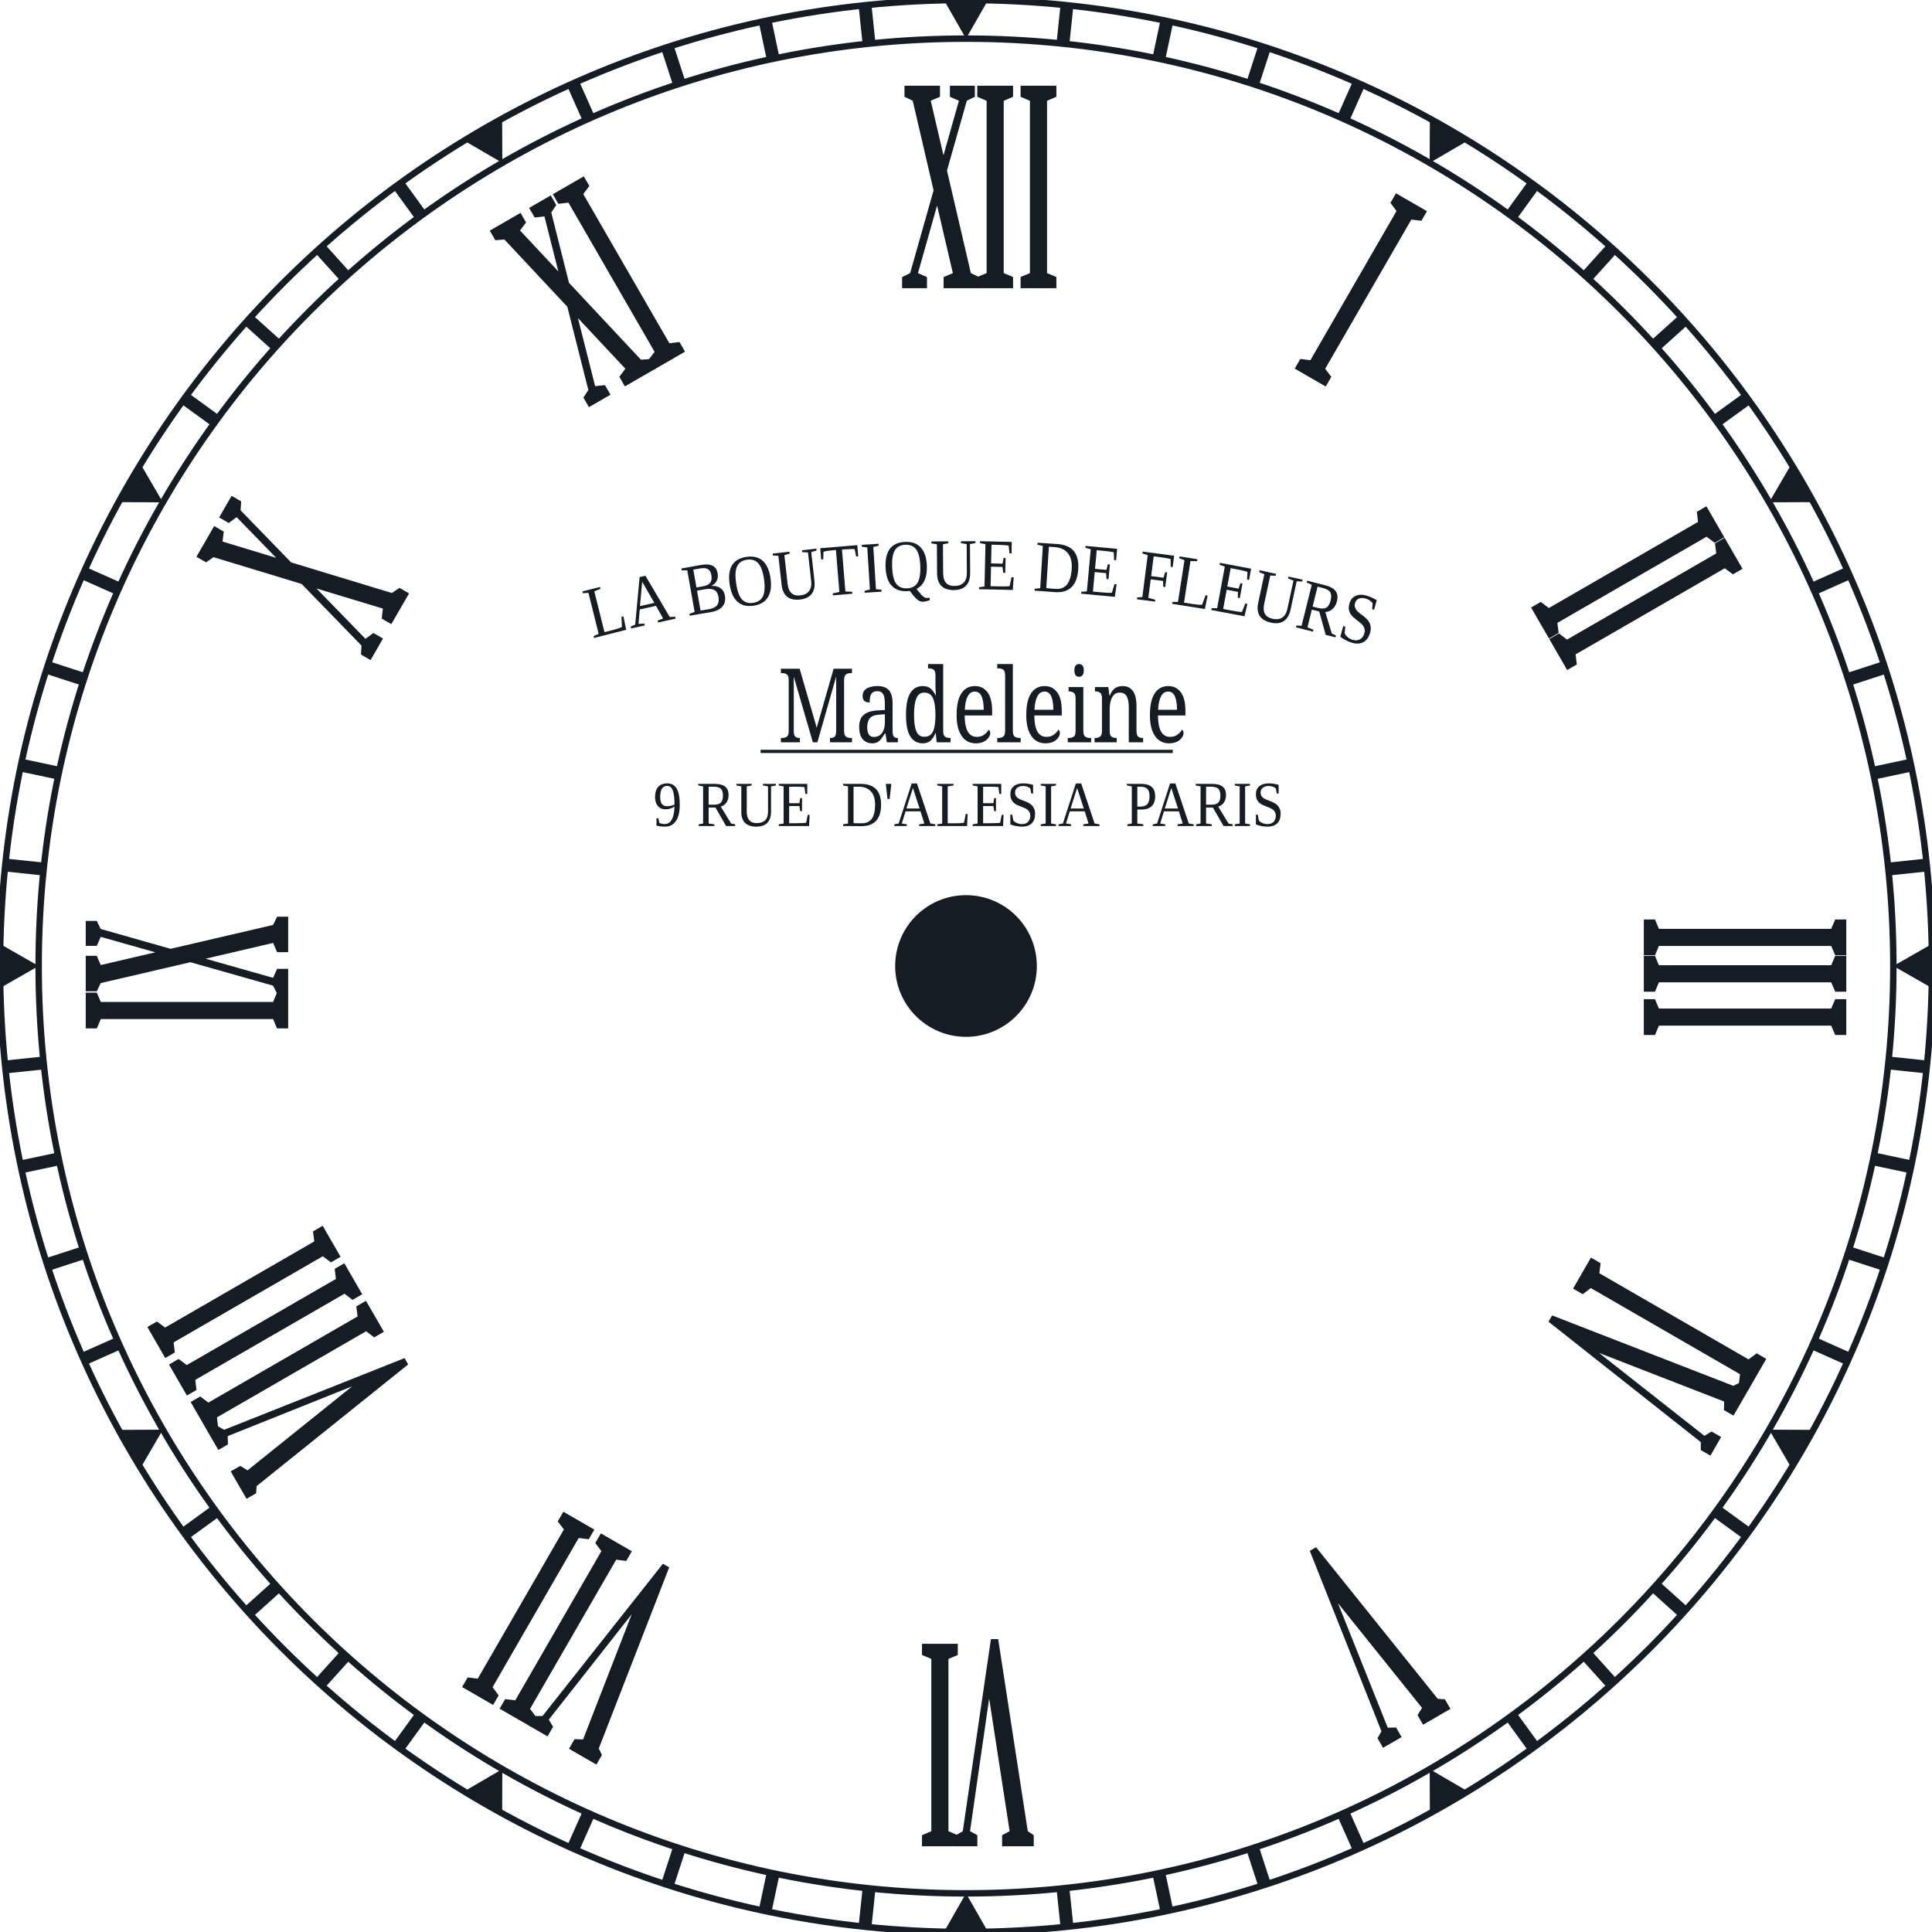
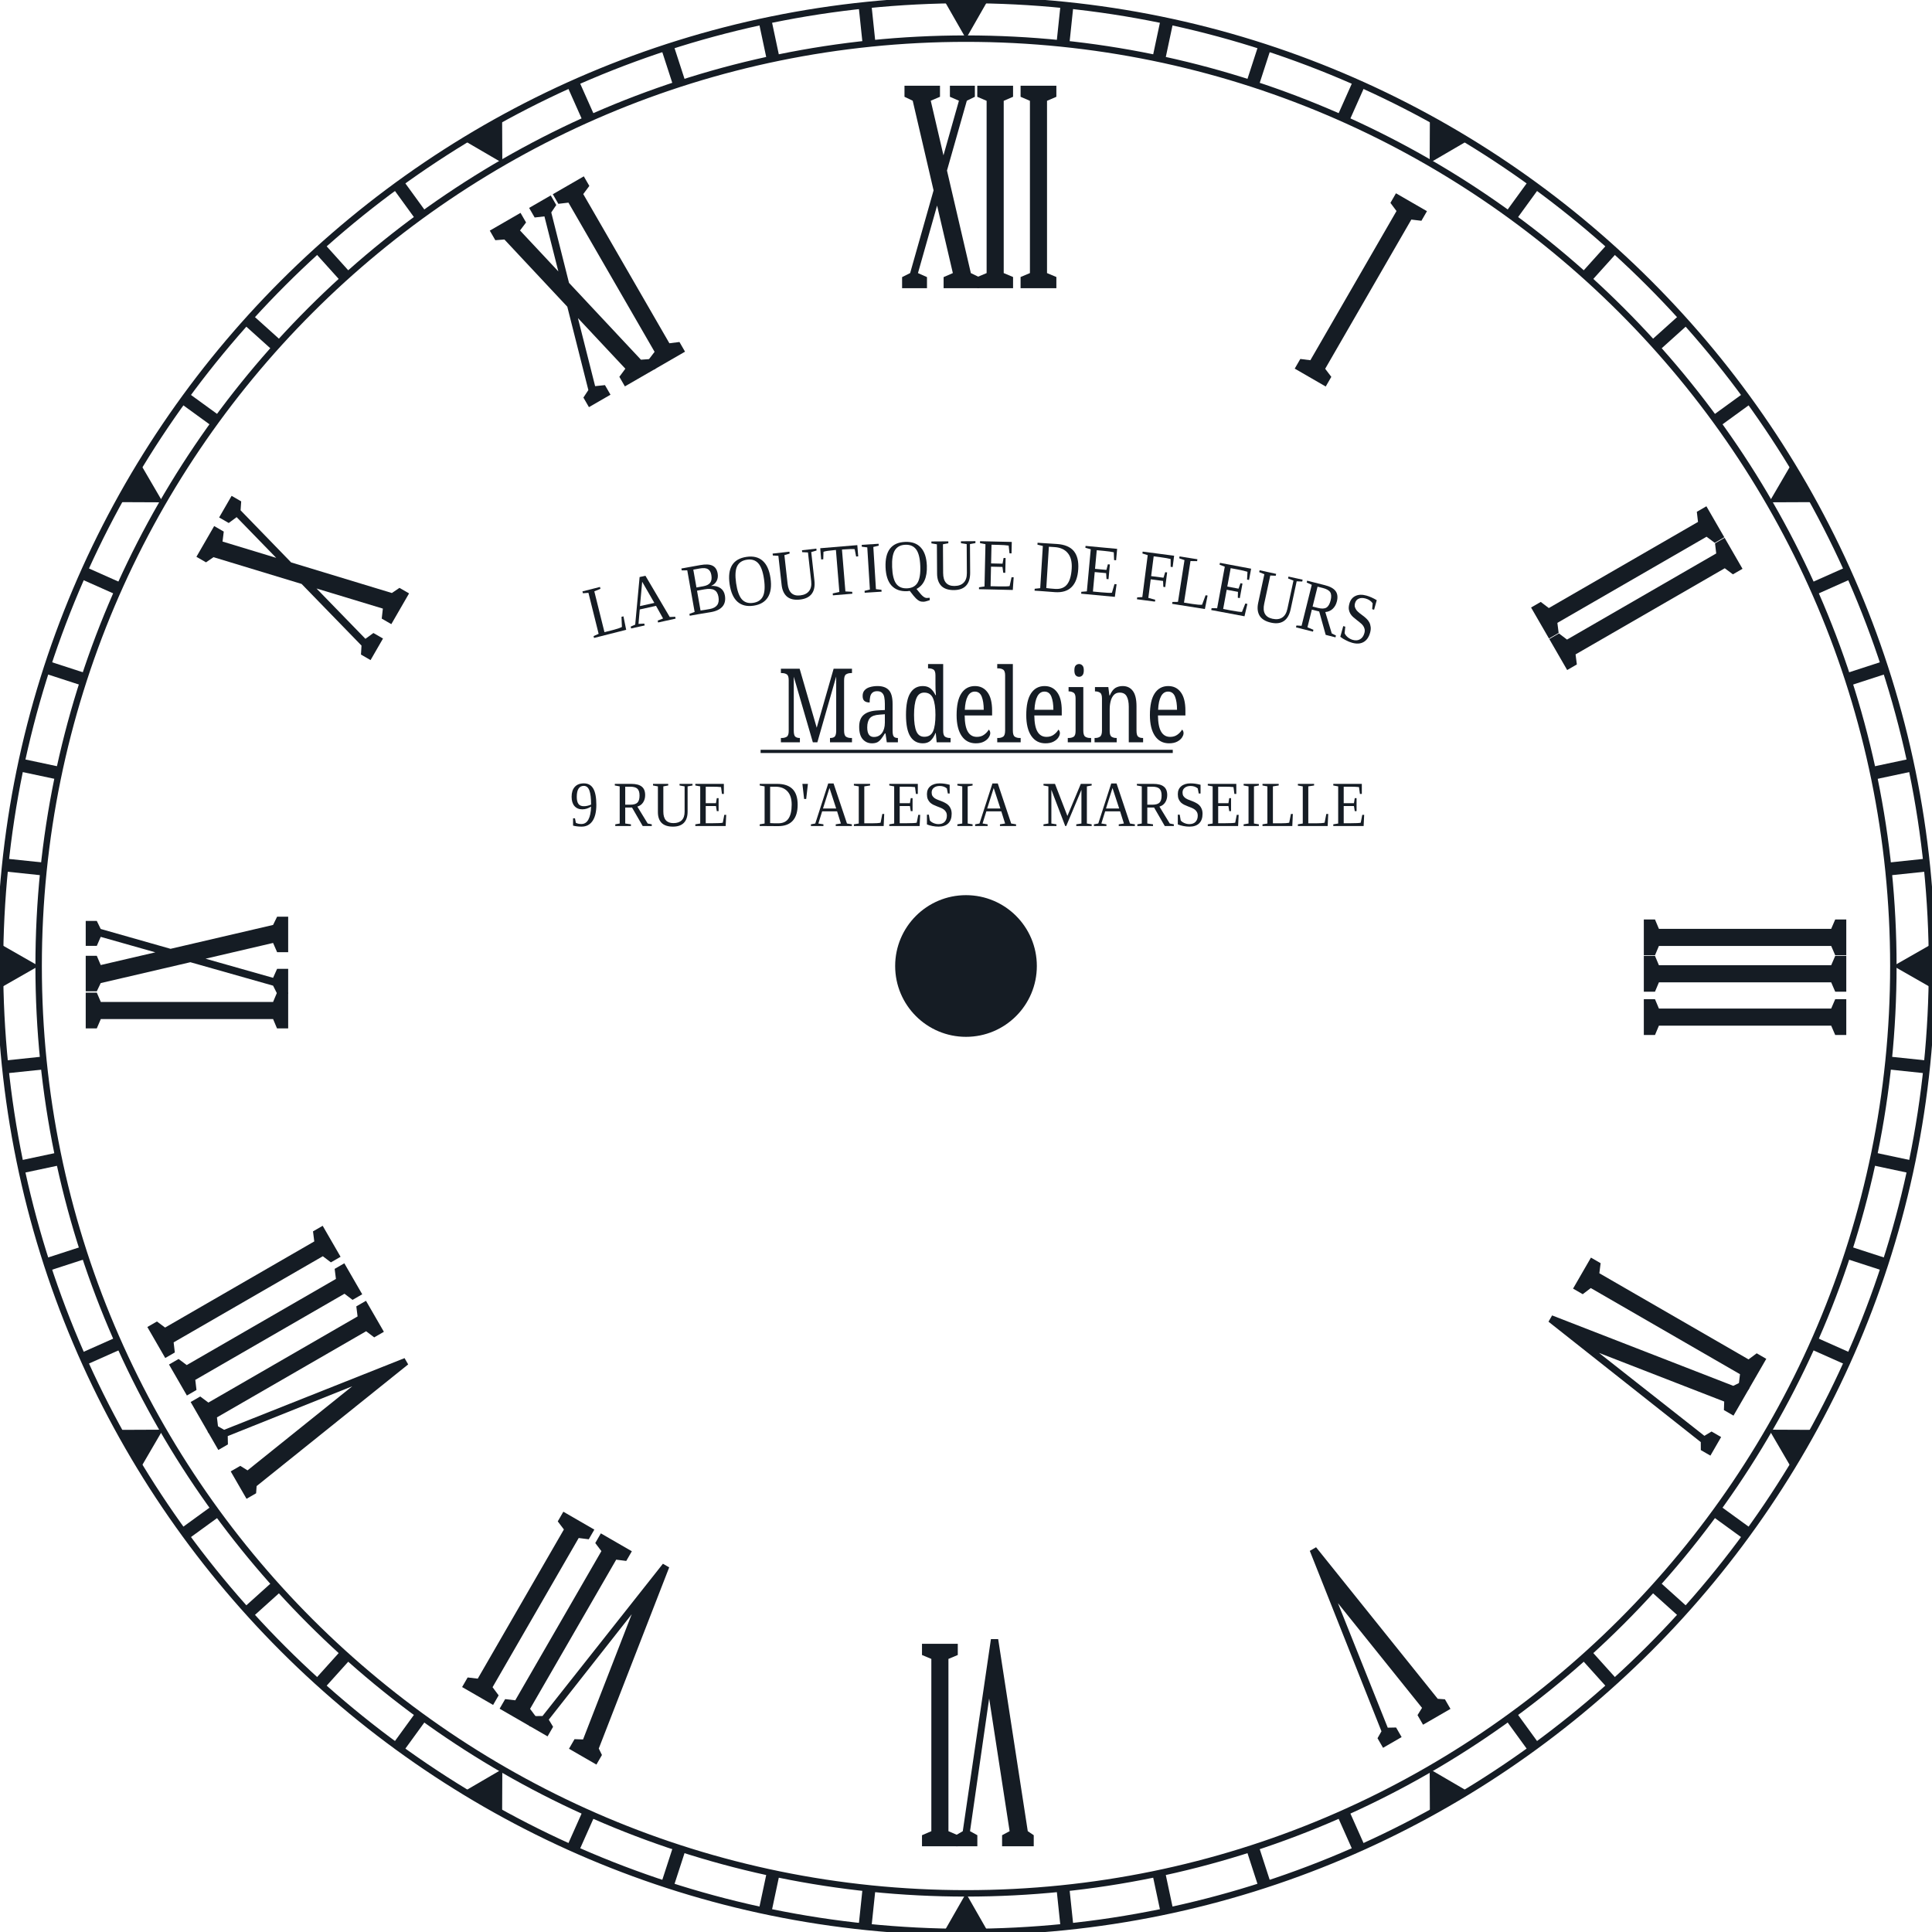
<svg xmlns="http://www.w3.org/2000/svg" width="100%" height="100%" viewBox="0 0 300 300" version="1.1" xml:space="preserve" style="fill-rule:evenodd;clip-rule:evenodd;stroke-linecap:round;stroke-linejoin:round;stroke-miterlimit:1.414;">
  <g transform="matrix(1,0,0,1,-0,-0.00598958)">
    <g id="clockface" transform="matrix(1,0,0,1,-58,-34.994)">
      <clipPath id="_clip1">
        <rect x="58" y="35" width="300" height="300" />
      </clipPath>
      <g clip-path="url(#_clip1)">
        <path d="M208,35C290.787,35 358,102.213 358,185C358,267.787 290.787,335 208,335C125.213,335 58,267.787 58,185C58,102.213 125.213,35 208,35ZM208,41C287.476,41 352,105.524 352,185C352,264.476 287.476,329 208,329C128.524,329 64,264.476 64,185C64,105.524 128.524,41 208,41Z" style="fill:none;stroke-width:1px;stroke:rgb(21,28,36);" />
        <g id="Nabe" transform="matrix(2.2,0,0,2.2,-122,-145)">
          <circle cx="150" cy="150" r="5" style="fill:rgb(21,28,36);" />
        </g>
        <g id="Sekunden">
          <g transform="matrix(0.994522,-0.104528,0.0570155,0.542466,-14.6351,27.9569)">
            <rect x="204" y="54" width="2" height="11" style="fill:rgb(21,28,36);" />
          </g>
          <g transform="matrix(0.978148,-0.207912,0.113406,0.533535,-29.831,52.0889)">
            <rect x="204" y="54" width="2" height="11" style="fill:rgb(21,28,36);" />
          </g>
          <g transform="matrix(0.951057,-0.309017,0.168555,0.518758,-42.4211,77.6771)">
            <rect x="204" y="54" width="2" height="11" style="fill:rgb(21,28,36);" />
          </g>
          <g transform="matrix(0.913545,-0.406737,0.221856,0.498298,-52.2676,104.441)">
            <rect x="204" y="54" width="2" height="11" style="fill:rgb(21,28,36);" />
          </g>
          <g transform="matrix(0.809017,-0.587785,0.32061,0.441282,-63.3292,160.314)">
            <rect x="204" y="54" width="2" height="11" style="fill:rgb(21,28,36);" />
          </g>
          <g transform="matrix(0.743145,-0.669131,0.36498,0.405352,-64.4232,188.811)">
            <rect x="204" y="54" width="2" height="11" style="fill:rgb(21,28,36);" />
          </g>
          <g transform="matrix(0.669131,-0.743145,0.405352,0.36498,-62.5325,217.266)">
            <rect x="204" y="54" width="2" height="11" style="fill:rgb(21,28,36);" />
          </g>
          <g transform="matrix(0.587785,-0.809017,0.441282,0.32061,-57.6778,245.368)">
            <rect x="204" y="54" width="2" height="11" style="fill:rgb(21,28,36);" />
          </g>
          <g transform="matrix(0.406737,-0.913545,0.498298,0.221856,-39.3209,299.286)">
            <rect x="204" y="54" width="2" height="11" style="fill:rgb(21,28,36);" />
          </g>
          <g transform="matrix(0.309017,-0.951057,0.518758,0.168555,-26.0199,324.512)">
            <rect x="204" y="54" width="2" height="11" style="fill:rgb(21,28,36);" />
          </g>
          <g transform="matrix(0.207912,-0.978148,0.533535,0.113406,-10.1549,348.21)">
            <rect x="204" y="54" width="2" height="11" style="fill:rgb(21,28,36);" />
          </g>
          <g transform="matrix(0.104528,-0.994522,0.542466,0.0570155,8.10019,370.119)">
            <rect x="204" y="54" width="2" height="11" style="fill:rgb(21,28,36);" />
          </g>
          <g transform="matrix(-0.104528,-0.994522,0.542466,-0.0570155,50.9569,407.635)">
            <rect x="204" y="54" width="2" height="11" style="fill:rgb(21,28,36);" />
          </g>
          <g transform="matrix(-0.207912,-0.978148,0.533535,-0.113406,75.0889,422.831)">
            <rect x="204" y="54" width="2" height="11" style="fill:rgb(21,28,36);" />
          </g>
          <g transform="matrix(-0.309017,-0.951057,0.518758,-0.168555,100.677,435.421)">
            <rect x="204" y="54" width="2" height="11" style="fill:rgb(21,28,36);" />
          </g>
          <g transform="matrix(-0.406737,-0.913545,0.498298,-0.221856,127.441,445.268)">
            <rect x="204" y="54" width="2" height="11" style="fill:rgb(21,28,36);" />
          </g>
          <g transform="matrix(-0.587785,-0.809017,0.441282,-0.32061,183.314,456.329)">
            <rect x="204" y="54" width="2" height="11" style="fill:rgb(21,28,36);" />
          </g>
          <g transform="matrix(-0.669131,-0.743145,0.405352,-0.36498,211.811,457.423)">
            <rect x="204" y="54" width="2" height="11" style="fill:rgb(21,28,36);" />
          </g>
          <g transform="matrix(-0.743145,-0.669131,0.36498,-0.405352,240.266,455.532)">
            <rect x="204" y="54" width="2" height="11" style="fill:rgb(21,28,36);" />
          </g>
          <g transform="matrix(-0.809017,-0.587785,0.32061,-0.441282,268.368,450.678)">
            <rect x="204" y="54" width="2" height="11" style="fill:rgb(21,28,36);" />
          </g>
          <g transform="matrix(-0.913545,-0.406737,0.221856,-0.498298,322.286,432.321)">
            <rect x="204" y="54" width="2" height="11" style="fill:rgb(21,28,36);" />
          </g>
          <g transform="matrix(-0.951057,-0.309017,0.168555,-0.518758,347.512,419.02)">
            <rect x="204" y="54" width="2" height="11" style="fill:rgb(21,28,36);" />
          </g>
          <g transform="matrix(-0.978148,-0.207912,0.113406,-0.533535,371.21,403.155)">
            <rect x="204" y="54" width="2" height="11" style="fill:rgb(21,28,36);" />
          </g>
          <g transform="matrix(-0.994522,-0.104528,0.0570155,-0.542466,393.119,384.9)">
            <rect x="204" y="54" width="2" height="11" style="fill:rgb(21,28,36);" />
          </g>
          <g transform="matrix(0.994522,-0.104528,0.0570155,0.542466,16.0963,320.346)">
            <rect x="204" y="54" width="2" height="11" style="fill:rgb(21,28,36);" />
          </g>
          <g transform="matrix(0.978148,-0.207912,0.113406,0.533535,31.2951,339.664)">
            <rect x="204" y="54" width="2" height="11" style="fill:rgb(21,28,36);" />
          </g>
          <g transform="matrix(0.951057,-0.309017,0.168555,0.518758,48.4299,357.288)">
            <rect x="204" y="54" width="2" height="11" style="fill:rgb(21,28,36);" />
          </g>
          <g transform="matrix(0.913545,-0.406737,0.221856,0.498298,67.313,373.023)">
            <rect x="204" y="54" width="2" height="11" style="fill:rgb(21,28,36);" />
          </g>
          <g transform="matrix(0.809017,-0.587785,0.32061,0.441282,109.48,398.165)">
            <rect x="204" y="54" width="2" height="11" style="fill:rgb(21,28,36);" />
          </g>
          <g transform="matrix(0.743145,-0.669131,0.36498,0.405352,132.301,407.296)">
            <rect x="204" y="54" width="2" height="11" style="fill:rgb(21,28,36);" />
          </g>
          <g transform="matrix(0.669131,-0.743145,0.405352,0.36498,155.952,413.991)">
            <rect x="204" y="54" width="2" height="11" style="fill:rgb(21,28,36);" />
          </g>
          <g transform="matrix(0.587785,-0.809017,0.441282,0.32061,180.173,418.177)">
            <rect x="204" y="54" width="2" height="11" style="fill:rgb(21,28,36);" />
          </g>
          <g transform="matrix(0.406737,-0.913545,0.498298,0.221856,229.261,418.867)">
            <rect x="204" y="54" width="2" height="11" style="fill:rgb(21,28,36);" />
          </g>
          <g transform="matrix(0.309017,-0.951057,0.518758,0.168555,253.591,415.363)">
            <rect x="204" y="54" width="2" height="11" style="fill:rgb(21,28,36);" />
          </g>
          <g transform="matrix(0.207912,-0.978148,0.533535,0.113406,277.42,409.336)">
            <rect x="204" y="54" width="2" height="11" style="fill:rgb(21,28,36);" />
          </g>
          <g transform="matrix(0.104528,-0.994522,0.542466,0.0570155,300.49,400.85)">
            <rect x="204" y="54" width="2" height="11" style="fill:rgb(21,28,36);" />
          </g>
          <g transform="matrix(-0.104528,-0.994522,0.542466,-0.0570155,343.346,376.904)">
            <rect x="204" y="54" width="2" height="11" style="fill:rgb(21,28,36);" />
          </g>
          <g transform="matrix(-0.207912,-0.978148,0.533535,-0.113406,362.664,361.705)">
            <rect x="204" y="54" width="2" height="11" style="fill:rgb(21,28,36);" />
          </g>
          <g transform="matrix(-0.309017,-0.951057,0.518758,-0.168555,380.288,344.57)">
            <rect x="204" y="54" width="2" height="11" style="fill:rgb(21,28,36);" />
          </g>
          <g transform="matrix(-0.406737,-0.913545,0.498298,-0.221856,396.023,325.687)">
            <rect x="204" y="54" width="2" height="11" style="fill:rgb(21,28,36);" />
          </g>
          <g transform="matrix(-0.587785,-0.809017,0.441282,-0.32061,421.165,283.52)">
            <rect x="204" y="54" width="2" height="11" style="fill:rgb(21,28,36);" />
          </g>
          <g transform="matrix(-0.669131,-0.743145,0.405352,-0.36498,430.296,260.699)">
            <rect x="204" y="54" width="2" height="11" style="fill:rgb(21,28,36);" />
          </g>
          <g transform="matrix(-0.743145,-0.669131,0.36498,-0.405352,436.991,237.048)">
            <rect x="204" y="54" width="2" height="11" style="fill:rgb(21,28,36);" />
          </g>
          <g transform="matrix(-0.809017,-0.587785,0.32061,-0.441282,441.177,212.827)">
            <rect x="204" y="54" width="2" height="11" style="fill:rgb(21,28,36);" />
          </g>
          <g transform="matrix(-0.913545,-0.406737,0.221856,-0.498298,441.867,163.739)">
            <rect x="204" y="54" width="2" height="11" style="fill:rgb(21,28,36);" />
          </g>
          <g transform="matrix(-0.951057,-0.309017,0.168555,-0.518758,438.363,139.409)">
            <rect x="204" y="54" width="2" height="11" style="fill:rgb(21,28,36);" />
          </g>
          <g transform="matrix(-0.978148,-0.207912,0.113406,-0.533535,432.336,115.58)">
            <rect x="204" y="54" width="2" height="11" style="fill:rgb(21,28,36);" />
          </g>
          <g transform="matrix(-0.994522,-0.104528,0.0570155,-0.542466,423.85,92.5104)">
            <rect x="204" y="54" width="2" height="11" style="fill:rgb(21,28,36);" />
          </g>
        </g>
        <g id="Stunden">
          <g transform="matrix(-1.7146,5.51457e-16,-4.82437e-16,-1.5,559.493,77)">
            <path d="M205,24L207,28L203,28L205,24Z" style="fill:rgb(21,28,36);" />
          </g>
          <g transform="matrix(-1.48489,0.8573,-0.75,-1.29904,458.402,-84.2772)">
            <path d="M205,24L207,28L203,28L205,24Z" style="fill:rgb(21,28,36);" />
          </g>
          <g transform="matrix(-0.8573,1.48489,-1.29904,-0.75,290.216,-173.402)">
            <path d="M205,24L207,28L203,28L205,24Z" style="fill:rgb(21,28,36);" />
          </g>
          <g transform="matrix(1.22125e-15,1.7146,-1.5,8.88178e-16,100,-166.493)">
            <path d="M205,24L207,28L203,28L205,24Z" style="fill:rgb(21,28,36);" />
          </g>
          <g transform="matrix(0.8573,1.48489,-1.29904,0.75,-61.2772,-65.4018)">
            <path d="M205,24L207,28L203,28L205,24Z" style="fill:rgb(21,28,36);" />
          </g>
          <g transform="matrix(1.48489,0.8573,-0.75,1.29904,-150.402,102.784)">
            <path d="M205,24L207,28L203,28L205,24Z" style="fill:rgb(21,28,36);" />
          </g>
          <g transform="matrix(1.7146,4.19956e-16,-3.67394e-16,1.5,-143.493,293)">
            <path d="M205,24L207,28L203,28L205,24Z" style="fill:rgb(21,28,36);" />
          </g>
          <g transform="matrix(1.48489,-0.8573,0.75,1.29904,-42.4018,454.277)">
            <path d="M205,24L207,28L203,28L205,24Z" style="fill:rgb(21,28,36);" />
          </g>
          <g transform="matrix(0.8573,-1.48489,1.29904,0.75,125.784,543.402)">
            <path d="M205,24L207,28L203,28L205,24Z" style="fill:rgb(21,28,36);" />
          </g>
          <g transform="matrix(-2.22045e-16,-1.7146,1.5,-1.11022e-16,316,536.493)">
            <path d="M205,24L207,28L203,28L205,24Z" style="fill:rgb(21,28,36);" />
          </g>
          <g transform="matrix(-0.8573,-1.48489,1.29904,-0.75,477.277,435.402)">
            <path d="M205,24L207,28L203,28L205,24Z" style="fill:rgb(21,28,36);" />
          </g>
          <g transform="matrix(-1.48489,-0.8573,0.75,-1.29904,566.402,267.216)">
            <path d="M205,24L207,28L203,28L205,24Z" style="fill:rgb(21,28,36);" />
          </g>
        </g>
        <g id="Nummern" transform="matrix(1,0,0,1,1.65024,0.049098)">
          <g transform="matrix(0.36,0,0,1,143.777,59)">
            <text x="145.361px" y="20.699px" style="font-family:'TimesNewRomanPS-BoldMT', 'Times New Roman', serif;font-weight:700;font-size:48px;fill:rgb(21,28,36);">X<tspan x="177.049px 192.752px " y="20.699px 20.699px ">II</tspan>
            </text>
          </g>
          <g transform="matrix(0.18,-0.311769,0.866025,0.5,68.621,174.461)">
            <text x="151.014px" y="20.699px" style="font-family:'TimesNewRomanPS-BoldMT', 'Times New Roman', serif;font-weight:700;font-size:48px;fill:rgb(21,28,36);">X</text>
          </g>
          <g transform="matrix(-0.311769,-0.18,0.5,-0.866025,199.818,325.918)">
            <text x="145.361px" y="20.699px" style="font-family:'TimesNewRomanPS-BoldMT', 'Times New Roman', serif;font-weight:700;font-size:48px;fill:rgb(21,28,36);">V<tspan x="177.049px 192.752px " y="20.699px 20.699px ">II</tspan>
            </text>
          </g>
          <g transform="matrix(3.19744e-16,0.36,-1,8.88178e-16,332.301,123.778)">
            <text x="148.238px" y="20.699px" style="font-family:'TimesNewRomanPS-BoldMT', 'Times New Roman', serif;font-weight:700;font-size:48px;fill:rgb(21,28,36);">I<tspan x="163.942px 179.645px " y="20.699px 20.699px ">II</tspan>
            </text>
          </g>
          <g transform="matrix(0.18,0.311769,-0.866025,0.5,284.536,71.3304)">
            <text x="151.065px" y="20.699px" style="font-family:'TimesNewRomanPS-BoldMT', 'Times New Roman', serif;font-weight:700;font-size:48px;fill:rgb(21,28,36);">I<tspan x="166.768px " y="20.699px ">I</tspan>
            </text>
          </g>
          <g transform="matrix(0.311769,-0.18,0.5,0.866025,90.9727,107.081)">
            <text x="148.187px" y="20.699px" style="font-family:'TimesNewRomanPS-BoldMT', 'Times New Roman', serif;font-weight:700;font-size:48px;fill:rgb(21,28,36);">X<tspan x="179.875px " y="20.699px ">I</tspan>
            </text>
          </g>
          <g transform="matrix(-0.36,1.15785e-16,-3.21625e-16,-1,270.414,310.902)">
            <text x="148.187px" y="20.699px" style="font-family:'TimesNewRomanPS-BoldMT', 'Times New Roman', serif;font-weight:700;font-size:48px;fill:rgb(21,28,36);">V<tspan x="179.875px " y="20.699px ">I</tspan>
            </text>
          </g>
          <g transform="matrix(-0.18,0.311769,-0.866025,-0.5,348.284,193.875)">
            <text x="148.187px" y="20.699px" style="font-family:'TimesNewRomanPS-BoldMT', 'Times New Roman', serif;font-weight:700;font-size:48px;fill:rgb(21,28,36);">I<tspan x="163.891px " y="20.699px ">V</tspan>
            </text>
          </g>
          <g transform="matrix(0.311769,0.18,-0.5,0.866025,219.26,46.2715)">
            <text x="153.891px" y="20.699px" style="font-family:'TimesNewRomanPS-BoldMT', 'Times New Roman', serif;font-weight:700;font-size:48px;fill:rgb(21,28,36);">I</text>
          </g>
          <g transform="matrix(-4.79616e-16,-0.36,1,-1.33227e-15,80.3989,248.573)">
            <text x="148.187px" y="20.699px" style="font-family:'TimesNewRomanPS-BoldMT', 'Times New Roman', serif;font-weight:700;font-size:48px;fill:rgb(21,28,36);">I<tspan x="163.891px " y="20.699px ">X</tspan>
            </text>
          </g>
          <g transform="matrix(-0.18,-0.311769,0.866025,-0.5,129.685,306.924)">
            <text x="142.534px" y="20.699px" style="font-family:'TimesNewRomanPS-BoldMT', 'Times New Roman', serif;font-weight:700;font-size:48px;fill:rgb(21,28,36);">V<tspan x="174.222px 189.926px 205.63px " y="20.699px 20.699px 20.699px ">III</tspan>
            </text>
          </g>
          <g transform="matrix(-0.311769,0.18,-0.5,-0.866025,323.461,263.725)">
            <text x="151.014px" y="20.699px" style="font-family:'TimesNewRomanPS-BoldMT', 'Times New Roman', serif;font-weight:700;font-size:48px;fill:rgb(21,28,36);">V</text>
          </g>
        </g>
        <g id="Texte" transform="matrix(1,0,0,1,0,10)">
          <g transform="matrix(2.68656e-16,-0.948387,0.939785,2.66219e-16,-102.719,497.545)">
            <g>
              <g transform="matrix(0.216695,0.863123,-0.9699,0.243502,569.189,-136.441)">
                <text x="393.733px" y="268.869px" style="font-family:'TimesNewRomanPSMT', 'Times New Roman', serif;font-size:12px;fill:rgb(21,28,36);">L</text>
              </g>
              <g transform="matrix(0.19041,0.8693,-0.976841,0.213966,588.878,-127.365)">
                <text x="395.342px" y="275.186px" style="font-family:'TimesNewRomanPSMT', 'Times New Roman', serif;font-size:12px;fill:rgb(21,28,36);">A</text>
              </g>
              <g transform="matrix(0.156618,0.876019,-0.984391,0.175994,615.389,-113.541)">
                <text x="397.389px" y="284.682px" style="font-family:'TimesNewRomanPSMT', 'Times New Roman', serif;font-size:12px;fill:rgb(21,28,36);">B</text>
              </g>
              <g transform="matrix(0.12828,0.880615,-0.989556,0.14415,636.169,-101.417)">
                <text x="398.659px" y="291.696px" style="font-family:'TimesNewRomanPSMT', 'Times New Roman', serif;font-size:12px;fill:rgb(21,28,36);">O</text>
              </g>
              <g transform="matrix(0.0997428,0.884302,-0.993699,0.112082,657.361,-87.7456)">
                <text x="399.786px" y="299.337px" style="font-family:'TimesNewRomanPSMT', 'Times New Roman', serif;font-size:12px;fill:rgb(21,28,36);">U</text>
              </g>
              <g transform="matrix(0.073456,0.886872,-0.996587,0.0825432,677.173,-73.6731)">
                <text x="400.655px" y="306.997px" style="font-family:'TimesNewRomanPSMT', 'Times New Roman', serif;font-size:12px;fill:rgb(21,28,36);">T</text>
              </g>
              <g transform="matrix(0.0556132,0.88817,-0.998045,0.0624932,691.763,-62.41)">
                <text x="401.185px" y="313.502px" style="font-family:'TimesNewRomanPSMT', 'Times New Roman', serif;font-size:12px;fill:rgb(21,28,36);">I</text>
              </g>
              <g transform="matrix(0.0340157,0.889259,-0.999269,0.0382238,704.594,-52.0623)">
                <text x="401.44px" y="317.041px" style="font-family:'TimesNewRomanPSMT', 'Times New Roman', serif;font-size:12px;fill:rgb(21,28,36);">Q</text>
              </g>
              <g transform="matrix(0.00580211,0.88989,-0.999979,0.00651989,724.151,-34.8899)">
                <text x="401.749px" y="324.74px" style="font-family:'TimesNewRomanPSMT', 'Times New Roman', serif;font-size:12px;fill:rgb(21,28,36);">U</text>
              </g>
              <g transform="matrix(-0.0200869,0.889683,-0.999745,-0.0225718,742.254,-17.5078)">
                <text x="401.803px" y="332.465px" style="font-family:'TimesNewRomanPSMT', 'Times New Roman', serif;font-size:12px;fill:rgb(21,28,36);">E</text>
              </g>
              <g transform="matrix(-0.0559584,0.888148,-0.998021,-0.062881,765.015,6.48247)">
                <text x="401.569px" y="341.652px" style="font-family:'TimesNewRomanPSMT', 'Times New Roman', serif;font-size:12px;fill:rgb(21,28,36);">D</text>
              </g>
              <g transform="matrix(-0.0824032,0.886086,-0.995704,-0.0925973,781.986,26.3025)">
                <text x="401.086px" y="349.35px" style="font-family:'TimesNewRomanPSMT', 'Times New Roman', serif;font-size:12px;fill:rgb(21,28,36);">E</text>
              </g>
              <g transform="matrix(-0.114718,0.882484,-0.991656,-0.128909,801.611,51.5524)">
                <text x="400.192px" y="358.501px" style="font-family:'TimesNewRomanPSMT', 'Times New Roman', serif;font-size:12px;fill:rgb(21,28,36);">F</text>
              </g>
              <g transform="matrix(-0.138401,0.879081,-0.987832,-0.155523,814.675,69.9175)">
                <text x="399.439px" y="364.386px" style="font-family:'TimesNewRomanPSMT', 'Times New Roman', serif;font-size:12px;fill:rgb(21,28,36);">L</text>
              </g>
              <g transform="matrix(-0.162529,0.874942,-0.983181,-0.182635,827.799,89.9709)">
                <text x="398.433px" y="370.847px" style="font-family:'TimesNewRomanPSMT', 'Times New Roman', serif;font-size:12px;fill:rgb(21,28,36);">E</text>
              </g>
              <g transform="matrix(-0.188905,0.869628,-0.97721,-0.212275,840.967,111.864)">
                <text x="397.265px" y="377.255px" style="font-family:'TimesNewRomanPSMT', 'Times New Roman', serif;font-size:12px;fill:rgb(21,28,36);">U</text>
              </g>
              <g transform="matrix(-0.216612,0.863144,-0.969924,-0.243409,854.555,136.953)">
                <text x="395.641px" y="384.787px" style="font-family:'TimesNewRomanPSMT', 'Times New Roman', serif;font-size:12px;fill:rgb(21,28,36);">R</text>
              </g>
              <g transform="matrix(-0.239757,0.857004,-0.963023,-0.269418,865.569,159.641)">
                <text x="393.913px" y="391.696px" style="font-family:'TimesNewRomanPSMT', 'Times New Roman', serif;font-size:12px;fill:rgb(21,28,36);">S</text>
              </g>
            </g>
          </g>
-           <g transform="matrix(0.9,0,0,1,68.1418,98)">
-             <text x="101.418px" y="55.267px" style="font-family:'TimesNewRomanPSMT', 'Times New Roman', serif;font-size:10px;fill:rgb(21,28,36);">9 RUE  D'ALESIA<tspan x="177.88px 180.38px 182.88px 187.421px 194.643px " y="55.267px 55.267px 55.267px 55.267px 55.267px ">  PAR</tspan>IS</text>
+           <g transform="matrix(0.9,0,0,1,66.8465,98)">
+             <text x="88.465px" y="55.267px" style="font-family:'TimesNewRomanPSMT', 'Times New Roman', serif;font-size:10px;fill:rgb(21,28,36);">9 RUE  D'ALESIA<tspan x="164.927px 167.427px " y="55.267px 55.267px ">  </tspan>MARSEILLE</text>
          </g>
          <g transform="matrix(0.8,0,0,1,82.1537,85)">
            <text x="120.768px" y="55.267px" style="font-family:'Georgia', serif;font-size:16px;fill:rgb(21,28,36);">Madeleine</text>
          </g>
          <g transform="matrix(0.901408,1.73183e-16,1.73183e-16,0.194333,72.4445,120.939)">
            <rect x="115" y="105.427" width="71" height="2.573" style="fill:rgb(21,28,36);" />
          </g>
        </g>
      </g>
    </g>
  </g>
</svg>
